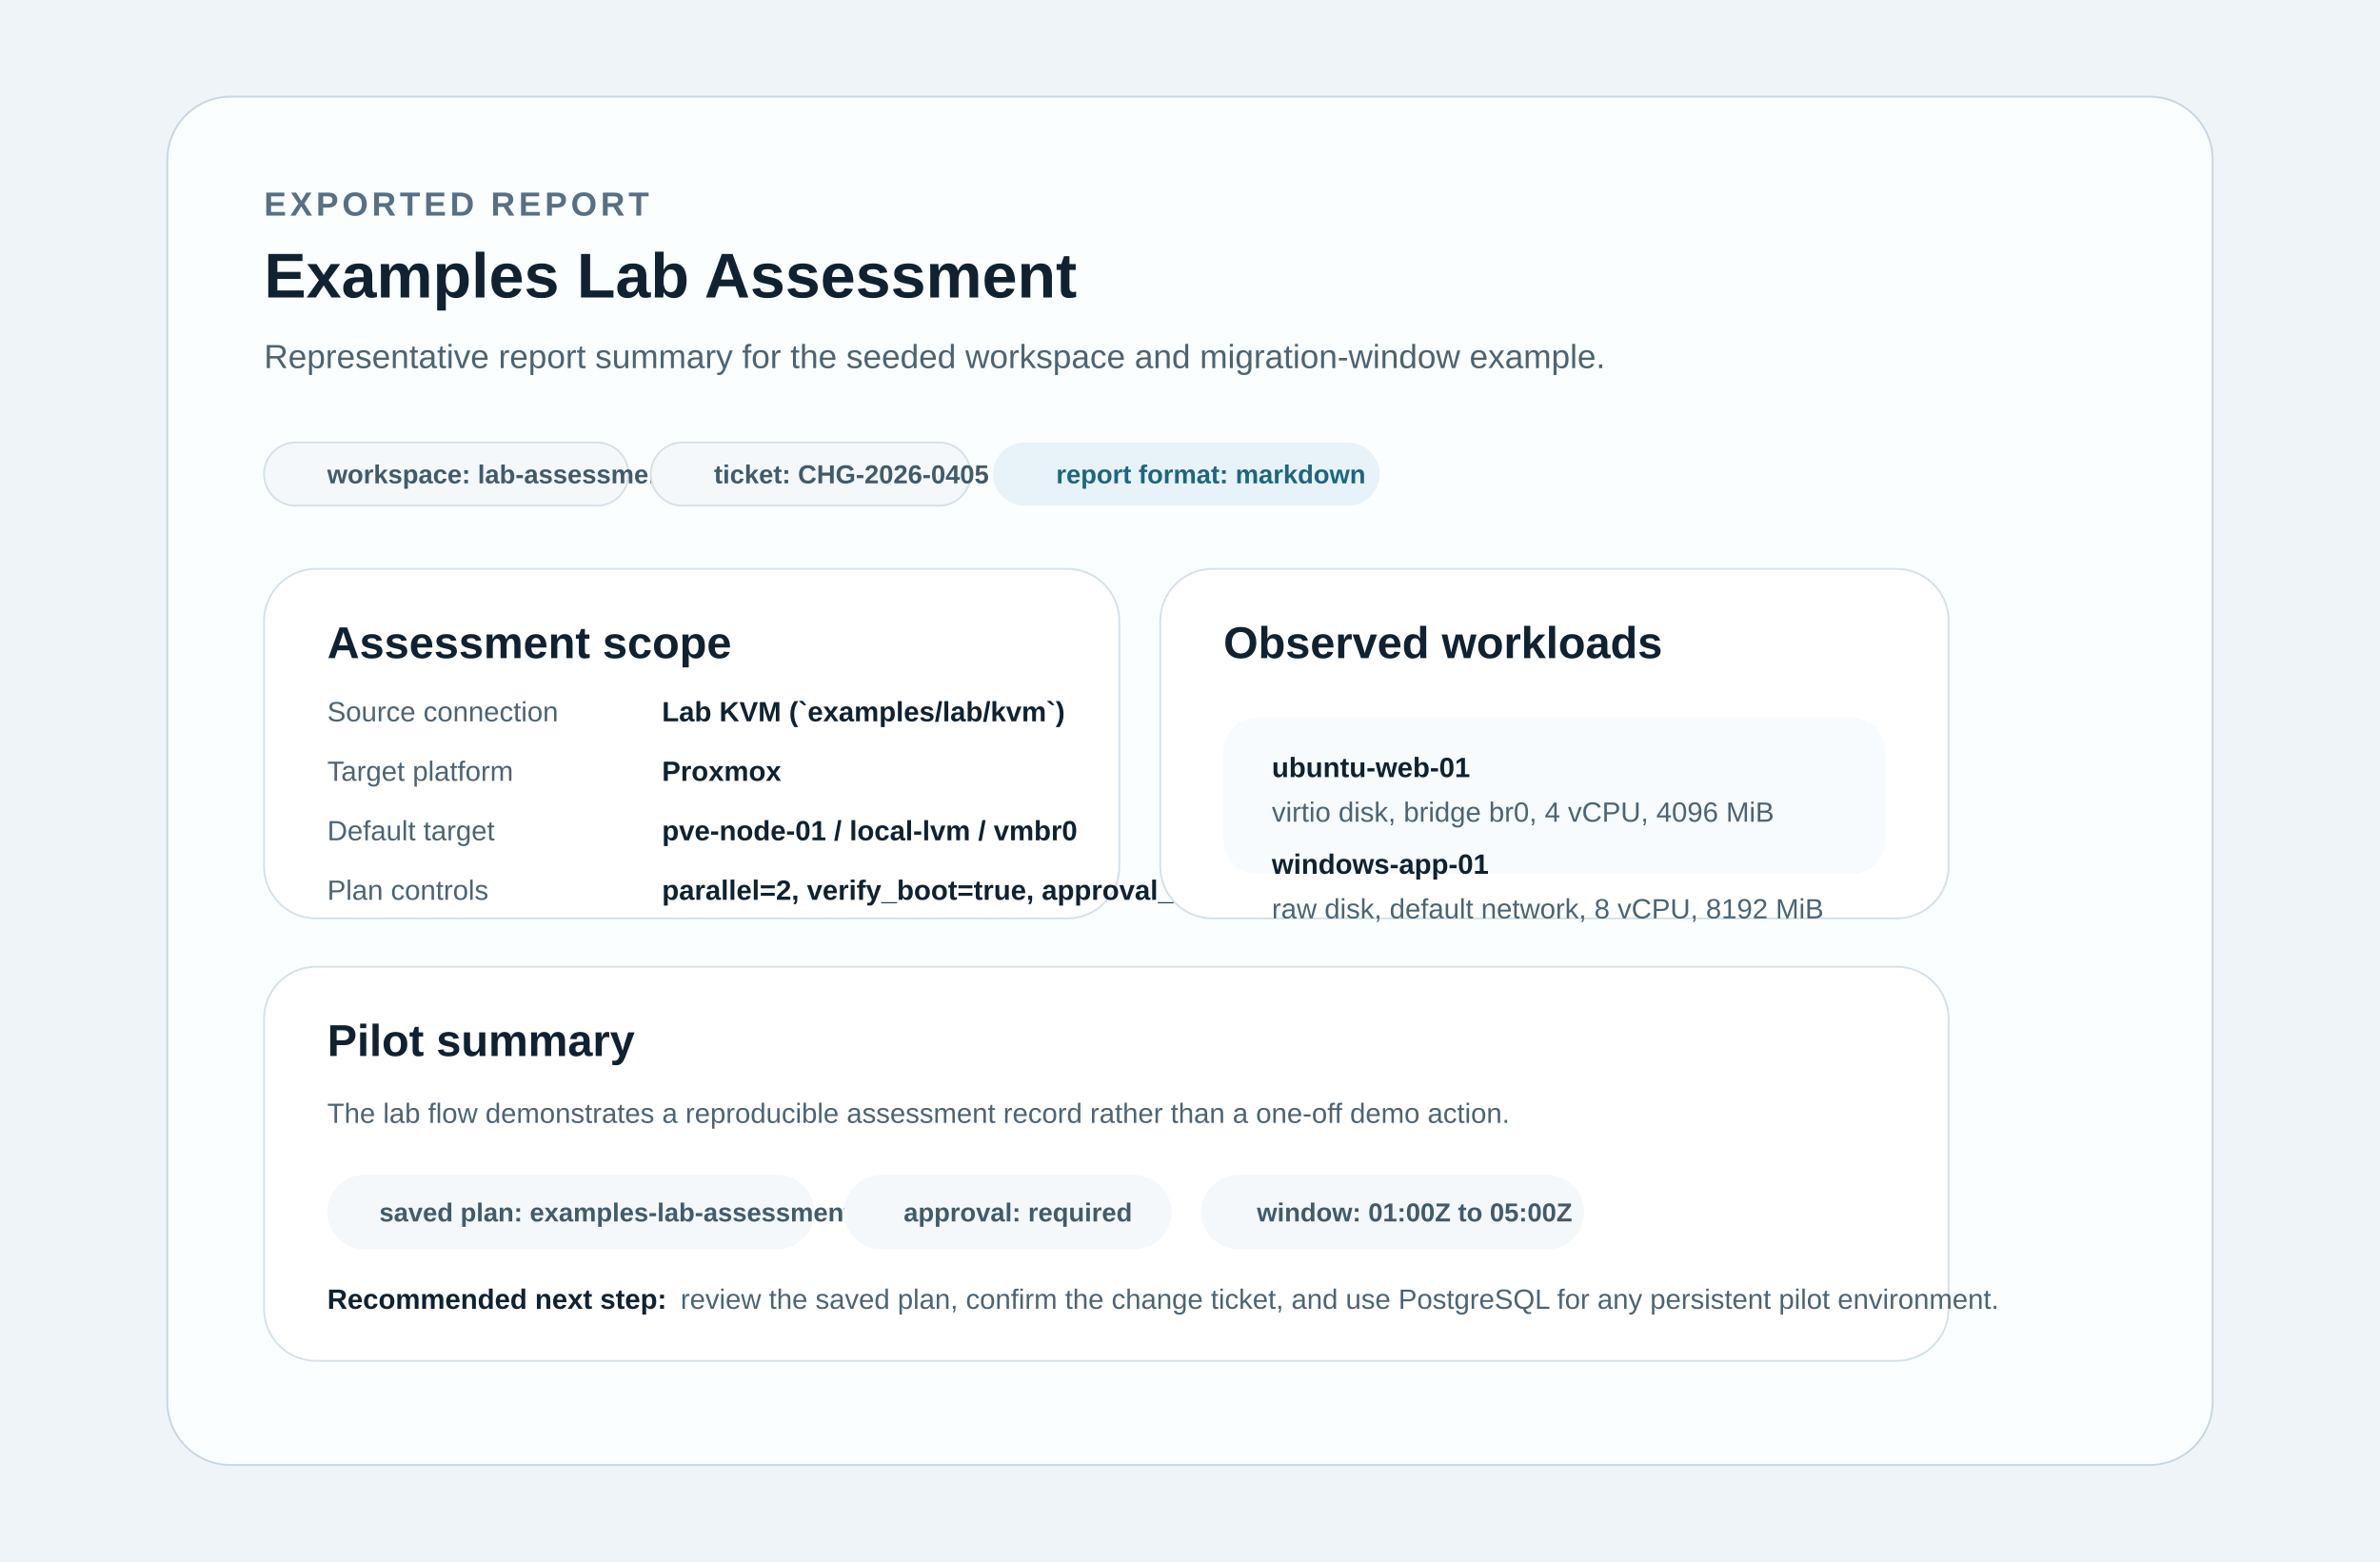
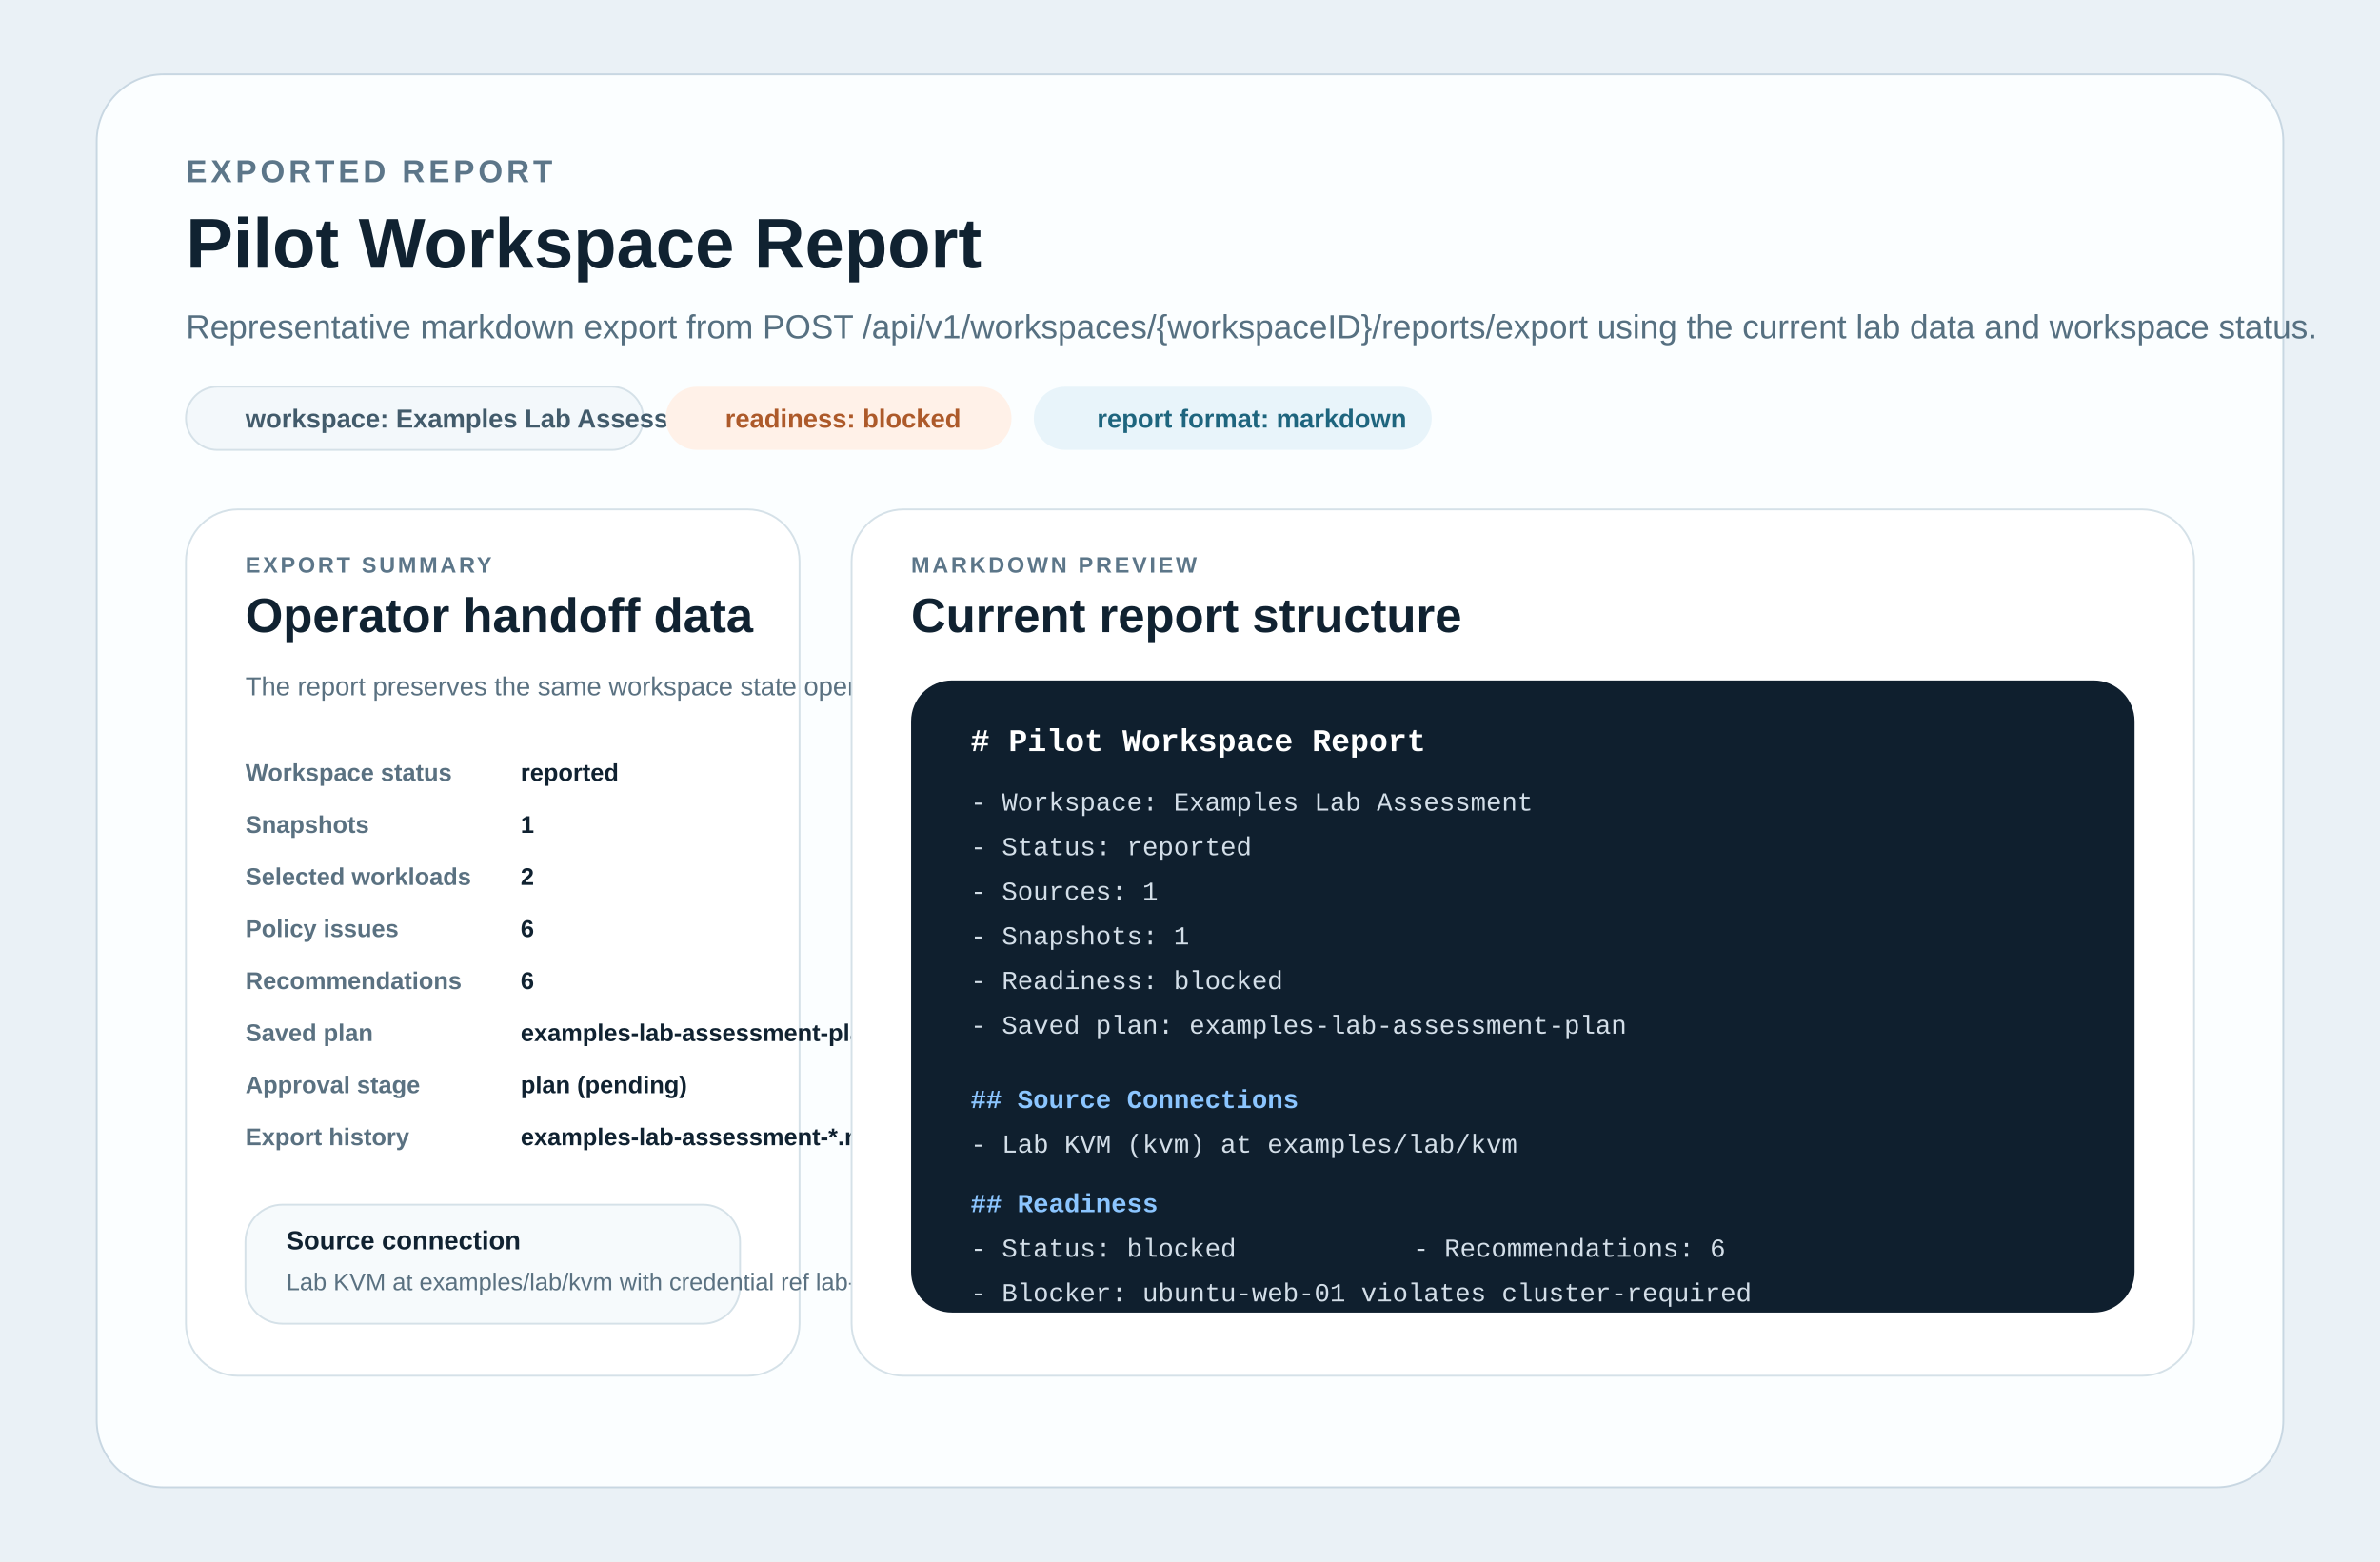
<svg xmlns="http://www.w3.org/2000/svg" width="1280" height="840" viewBox="0 0 1280 840" fill="none">
-   <rect width="1280" height="840" fill="#EEF4F8" />
-   <rect x="90" y="52" width="1100" height="736" rx="34" fill="#FBFEFF" stroke="#C7D7E2" />
-   <text x="142" y="116" fill="#577085" font-family="Segoe UI, Arial, sans-serif" font-size="18" font-weight="700" letter-spacing="2">EXPORTED REPORT</text>
-   <text x="142" y="160" fill="#102231" font-family="Segoe UI, Arial, sans-serif" font-size="34" font-weight="700">Examples Lab Assessment</text>
-   <text x="142" y="198" fill="#4D6372" font-family="Segoe UI, Arial, sans-serif" font-size="18">Representative report summary for the seeded workspace and migration-window example.</text>
-   <rect x="142" y="238" width="196" height="34" rx="17" fill="#F4F8FB" stroke="#D5E1E8" />
-   <text x="176" y="260" fill="#425B6B" font-family="Segoe UI, Arial, sans-serif" font-size="14" font-weight="700">workspace: lab-assessment</text>
-   <rect x="350" y="238" width="172" height="34" rx="17" fill="#F4F8FB" stroke="#D5E1E8" />
-   <text x="384" y="260" fill="#425B6B" font-family="Segoe UI, Arial, sans-serif" font-size="14" font-weight="700">ticket: CHG-2026-0405</text>
-   <rect x="534" y="238" width="208" height="34" rx="17" fill="#E7F3F9" />
-   <text x="568" y="260" fill="#1F657E" font-family="Segoe UI, Arial, sans-serif" font-size="14" font-weight="700">report format: markdown</text>
-   <rect x="142" y="306" width="460" height="188" rx="28" fill="#FFFFFF" stroke="#D5E1E8" />
-   <text x="176" y="354" fill="#102231" font-family="Segoe UI, Arial, sans-serif" font-size="24" font-weight="700">Assessment scope</text>
-   <text x="176" y="388" fill="#4C6474" font-family="Segoe UI, Arial, sans-serif" font-size="15">Source connection</text>
-   <text x="356" y="388" fill="#102231" font-family="Segoe UI, Arial, sans-serif" font-size="15" font-weight="700">Lab KVM (`examples/lab/kvm`)</text>
-   <text x="176" y="420" fill="#4C6474" font-family="Segoe UI, Arial, sans-serif" font-size="15">Target platform</text>
-   <text x="356" y="420" fill="#102231" font-family="Segoe UI, Arial, sans-serif" font-size="15" font-weight="700">Proxmox</text>
-   <text x="176" y="452" fill="#4C6474" font-family="Segoe UI, Arial, sans-serif" font-size="15">Default target</text>
-   <text x="356" y="452" fill="#102231" font-family="Segoe UI, Arial, sans-serif" font-size="15" font-weight="700">pve-node-01 / local-lvm / vmbr0</text>
-   <text x="176" y="484" fill="#4C6474" font-family="Segoe UI, Arial, sans-serif" font-size="15">Plan controls</text>
-   <text x="356" y="484" fill="#102231" font-family="Segoe UI, Arial, sans-serif" font-size="15" font-weight="700">parallel=2, verify_boot=true, approval_required=true</text>
-   <rect x="624" y="306" width="424" height="188" rx="28" fill="#FFFFFF" stroke="#D5E1E8" />
-   <text x="658" y="354" fill="#102231" font-family="Segoe UI, Arial, sans-serif" font-size="24" font-weight="700">Observed workloads</text>
-   <rect x="658" y="386" width="356" height="84" rx="18" fill="#F7FBFD" />
-   <text x="684" y="418" fill="#102231" font-family="Segoe UI, Arial, sans-serif" font-size="15" font-weight="700">ubuntu-web-01</text>
-   <text x="684" y="442" fill="#4C6474" font-family="Segoe UI, Arial, sans-serif" font-size="15">virtio disk, bridge br0, 4 vCPU, 4096 MiB</text>
-   <text x="684" y="470" fill="#102231" font-family="Segoe UI, Arial, sans-serif" font-size="15" font-weight="700">windows-app-01</text>
-   <text x="684" y="494" fill="#4C6474" font-family="Segoe UI, Arial, sans-serif" font-size="15">raw disk, default network, 8 vCPU, 8192 MiB</text>
-   <rect x="142" y="520" width="906" height="212" rx="28" fill="#FFFFFF" stroke="#D5E1E8" />
-   <text x="176" y="568" fill="#102231" font-family="Segoe UI, Arial, sans-serif" font-size="24" font-weight="700">Pilot summary</text>
-   <text x="176" y="604" fill="#4C6474" font-family="Segoe UI, Arial, sans-serif" font-size="15">The lab flow demonstrates a reproducible assessment record rather than a one-off demo action.</text>
-   <rect x="176" y="632" width="262" height="40" rx="20" fill="#F4F8FB" />
-   <text x="204" y="657" fill="#425B6B" font-family="Segoe UI, Arial, sans-serif" font-size="14" font-weight="700">saved plan: examples-lab-assessment-plan</text>
-   <rect x="454" y="632" width="176" height="40" rx="20" fill="#F4F8FB" />
-   <text x="486" y="657" fill="#425B6B" font-family="Segoe UI, Arial, sans-serif" font-size="14" font-weight="700">approval: required</text>
-   <rect x="646" y="632" width="206" height="40" rx="20" fill="#F4F8FB" />
-   <text x="676" y="657" fill="#425B6B" font-family="Segoe UI, Arial, sans-serif" font-size="14" font-weight="700">window: 01:00Z to 05:00Z</text>
-   <text x="176" y="704" fill="#102231" font-family="Segoe UI, Arial, sans-serif" font-size="15" font-weight="700">Recommended next step:</text>
-   <text x="366" y="704" fill="#4C6474" font-family="Segoe UI, Arial, sans-serif" font-size="15">review the saved plan, confirm the change ticket, and use PostgreSQL for any persistent pilot environment.</text>
+   <rect width="1280" height="840" fill="#EAF1F6" />
+   <rect x="52" y="40" width="1176" height="760" rx="36" fill="#FBFEFF" stroke="#C8D7E2" />
+   <text x="100" y="98" fill="#5C7689" font-family="Segoe UI, Arial, sans-serif" font-size="17" font-weight="700" letter-spacing="2">EXPORTED REPORT</text>
+   <text x="100" y="144" fill="#102231" font-family="Segoe UI, Arial, sans-serif" font-size="38" font-weight="700">Pilot Workspace Report</text>
+   <text x="100" y="182" fill="#567081" font-family="Segoe UI, Arial, sans-serif" font-size="18">Representative markdown export from POST /api/v1/workspaces/{workspaceID}/reports/export using the current lab data and workspace status.</text>
+   <rect x="100" y="208" width="246" height="34" rx="17" fill="#F3F8FB" stroke="#D5E1E8" />
+   <text x="132" y="230" fill="#425B6B" font-family="Segoe UI, Arial, sans-serif" font-size="14" font-weight="700">workspace: Examples Lab Assessment</text>
+   <rect x="358" y="208" width="186" height="34" rx="17" fill="#FFF1E8" />
+   <text x="390" y="230" fill="#AD5A2A" font-family="Segoe UI, Arial, sans-serif" font-size="14" font-weight="700">readiness: blocked</text>
+   <rect x="556" y="208" width="214" height="34" rx="17" fill="#E8F4FA" />
+   <text x="590" y="230" fill="#1E657E" font-family="Segoe UI, Arial, sans-serif" font-size="14" font-weight="700">report format: markdown</text>
+   <rect x="100" y="274" width="330" height="466" rx="28" fill="#FFFFFF" stroke="#D5E1E8" />
+   <text x="132" y="308" fill="#5C7689" font-family="Segoe UI, Arial, sans-serif" font-size="12" font-weight="700" letter-spacing="1.4">EXPORT SUMMARY</text>
+   <text x="132" y="340" fill="#102231" font-family="Segoe UI, Arial, sans-serif" font-size="26" font-weight="700">Operator handoff data</text>
+   <text x="132" y="374" fill="#5A7181" font-family="Segoe UI, Arial, sans-serif" font-size="14">The report preserves the same workspace state operators see in the dashboard instead of flattening the flow into disconnected notes.</text>
+   <text x="132" y="420" fill="#5A7181" font-family="Segoe UI, Arial, sans-serif" font-size="13" font-weight="700">Workspace status</text>
+   <text x="280" y="420" fill="#102231" font-family="Segoe UI, Arial, sans-serif" font-size="13" font-weight="700">reported</text>
+   <text x="132" y="448" fill="#5A7181" font-family="Segoe UI, Arial, sans-serif" font-size="13" font-weight="700">Snapshots</text>
+   <text x="280" y="448" fill="#102231" font-family="Segoe UI, Arial, sans-serif" font-size="13" font-weight="700">1</text>
+   <text x="132" y="476" fill="#5A7181" font-family="Segoe UI, Arial, sans-serif" font-size="13" font-weight="700">Selected workloads</text>
+   <text x="280" y="476" fill="#102231" font-family="Segoe UI, Arial, sans-serif" font-size="13" font-weight="700">2</text>
+   <text x="132" y="504" fill="#5A7181" font-family="Segoe UI, Arial, sans-serif" font-size="13" font-weight="700">Policy issues</text>
+   <text x="280" y="504" fill="#102231" font-family="Segoe UI, Arial, sans-serif" font-size="13" font-weight="700">6</text>
+   <text x="132" y="532" fill="#5A7181" font-family="Segoe UI, Arial, sans-serif" font-size="13" font-weight="700">Recommendations</text>
+   <text x="280" y="532" fill="#102231" font-family="Segoe UI, Arial, sans-serif" font-size="13" font-weight="700">6</text>
+   <text x="132" y="560" fill="#5A7181" font-family="Segoe UI, Arial, sans-serif" font-size="13" font-weight="700">Saved plan</text>
+   <text x="280" y="560" fill="#102231" font-family="Segoe UI, Arial, sans-serif" font-size="13" font-weight="700">examples-lab-assessment-plan</text>
+   <text x="132" y="588" fill="#5A7181" font-family="Segoe UI, Arial, sans-serif" font-size="13" font-weight="700">Approval stage</text>
+   <text x="280" y="588" fill="#102231" font-family="Segoe UI, Arial, sans-serif" font-size="13" font-weight="700">plan (pending)</text>
+   <text x="132" y="616" fill="#5A7181" font-family="Segoe UI, Arial, sans-serif" font-size="13" font-weight="700">Export history</text>
+   <text x="280" y="616" fill="#102231" font-family="Segoe UI, Arial, sans-serif" font-size="13" font-weight="700">examples-lab-assessment-*.md</text>
+   <rect x="132" y="648" width="266" height="64" rx="20" fill="#F6FAFC" stroke="#D5E1E8" />
+   <text x="154" y="672" fill="#102231" font-family="Segoe UI, Arial, sans-serif" font-size="14" font-weight="700">Source connection</text>
+   <text x="154" y="694" fill="#5A7181" font-family="Segoe UI, Arial, sans-serif" font-size="13">Lab KVM at examples/lab/kvm with credential ref lab-kvm.</text>
+   <rect x="458" y="274" width="722" height="466" rx="28" fill="#FFFFFF" stroke="#D5E1E8" />
+   <text x="490" y="308" fill="#5C7689" font-family="Segoe UI, Arial, sans-serif" font-size="12" font-weight="700" letter-spacing="1.4">MARKDOWN PREVIEW</text>
+   <text x="490" y="340" fill="#102231" font-family="Segoe UI, Arial, sans-serif" font-size="26" font-weight="700">Current report structure</text>
+   <rect x="490" y="366" width="658" height="340" rx="22" fill="#0F1F2E" />
+   <text x="522" y="404" fill="#FFFFFF" font-family="Consolas, 'Courier New', monospace" font-size="17" font-weight="700"># Pilot Workspace Report</text>
+   <text x="522" y="436" fill="#D3DEE8" font-family="Consolas, 'Courier New', monospace" font-size="14">- Workspace: Examples Lab Assessment</text>
+   <text x="522" y="460" fill="#D3DEE8" font-family="Consolas, 'Courier New', monospace" font-size="14">- Status: reported</text>
+   <text x="522" y="484" fill="#D3DEE8" font-family="Consolas, 'Courier New', monospace" font-size="14">- Sources: 1</text>
+   <text x="522" y="508" fill="#D3DEE8" font-family="Consolas, 'Courier New', monospace" font-size="14">- Snapshots: 1</text>
+   <text x="522" y="532" fill="#D3DEE8" font-family="Consolas, 'Courier New', monospace" font-size="14">- Readiness: blocked</text>
+   <text x="522" y="556" fill="#D3DEE8" font-family="Consolas, 'Courier New', monospace" font-size="14">- Saved plan: examples-lab-assessment-plan</text>
+   <text x="522" y="596" fill="#8BC5FF" font-family="Consolas, 'Courier New', monospace" font-size="14" font-weight="700">## Source Connections</text>
+   <text x="522" y="620" fill="#D3DEE8" font-family="Consolas, 'Courier New', monospace" font-size="14">- Lab KVM (kvm) at examples/lab/kvm</text>
+   <text x="522" y="652" fill="#8BC5FF" font-family="Consolas, 'Courier New', monospace" font-size="14" font-weight="700">## Readiness</text>
+   <text x="522" y="676" fill="#D3DEE8" font-family="Consolas, 'Courier New', monospace" font-size="14">- Status: blocked</text>
+   <text x="760" y="676" fill="#D3DEE8" font-family="Consolas, 'Courier New', monospace" font-size="14">- Recommendations: 6</text>
+   <text x="522" y="700" fill="#D3DEE8" font-family="Consolas, 'Courier New', monospace" font-size="14">- Blocker: ubuntu-web-01 violates cluster-required</text>
</svg>
